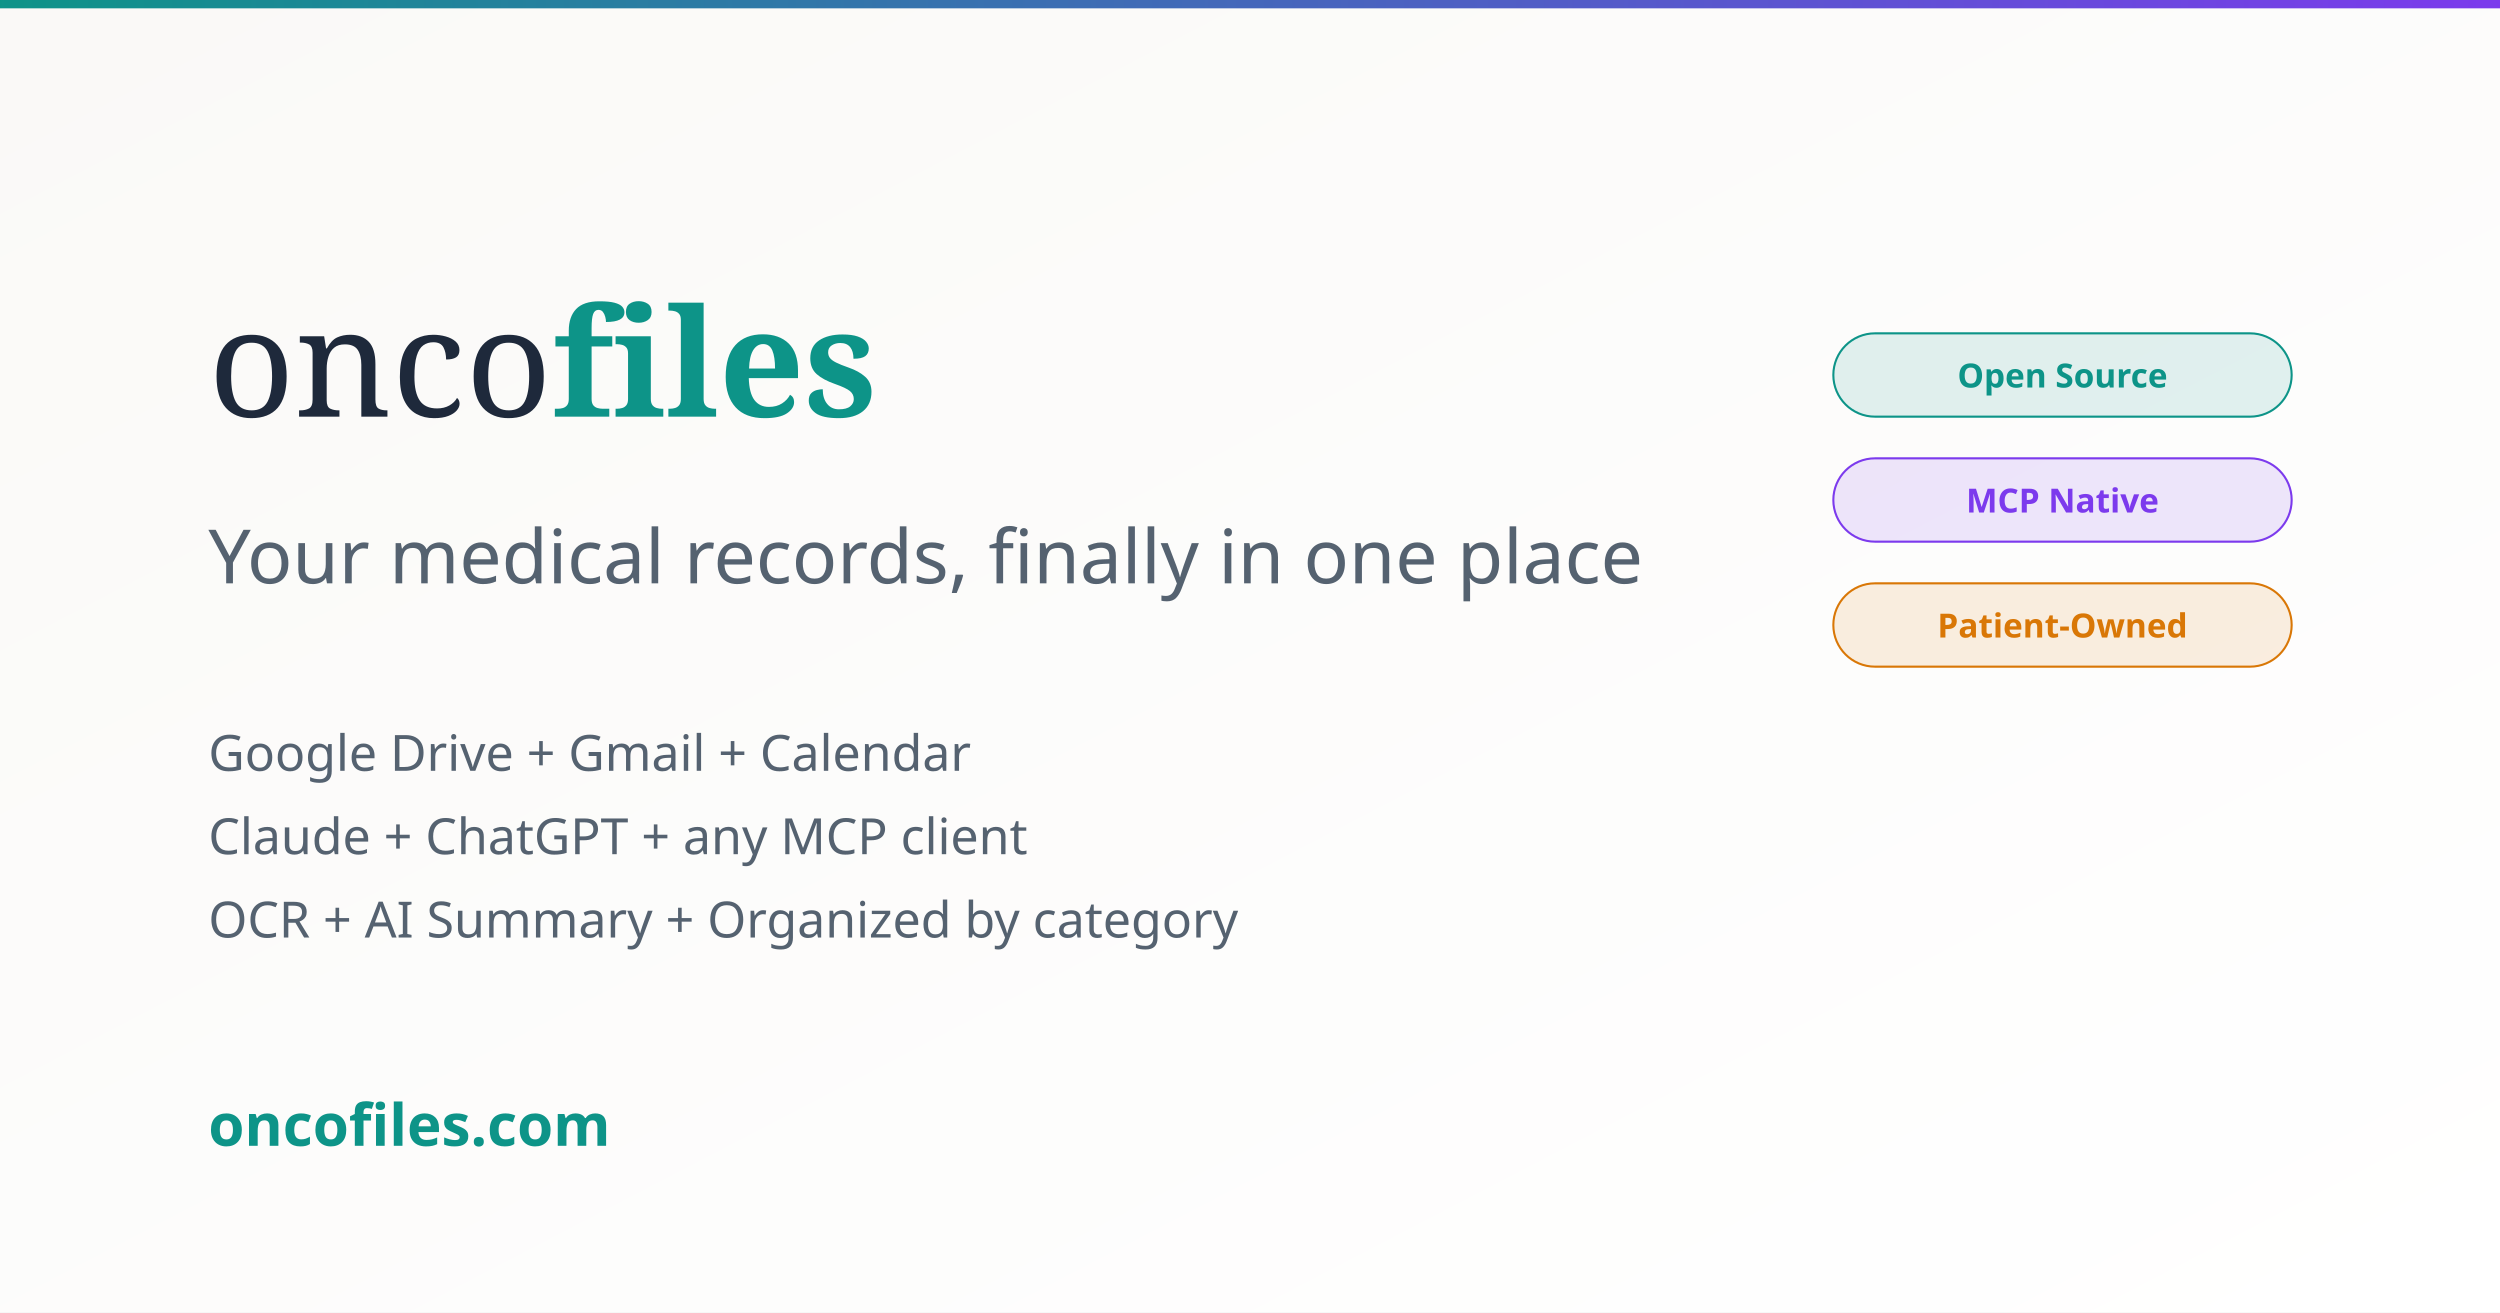
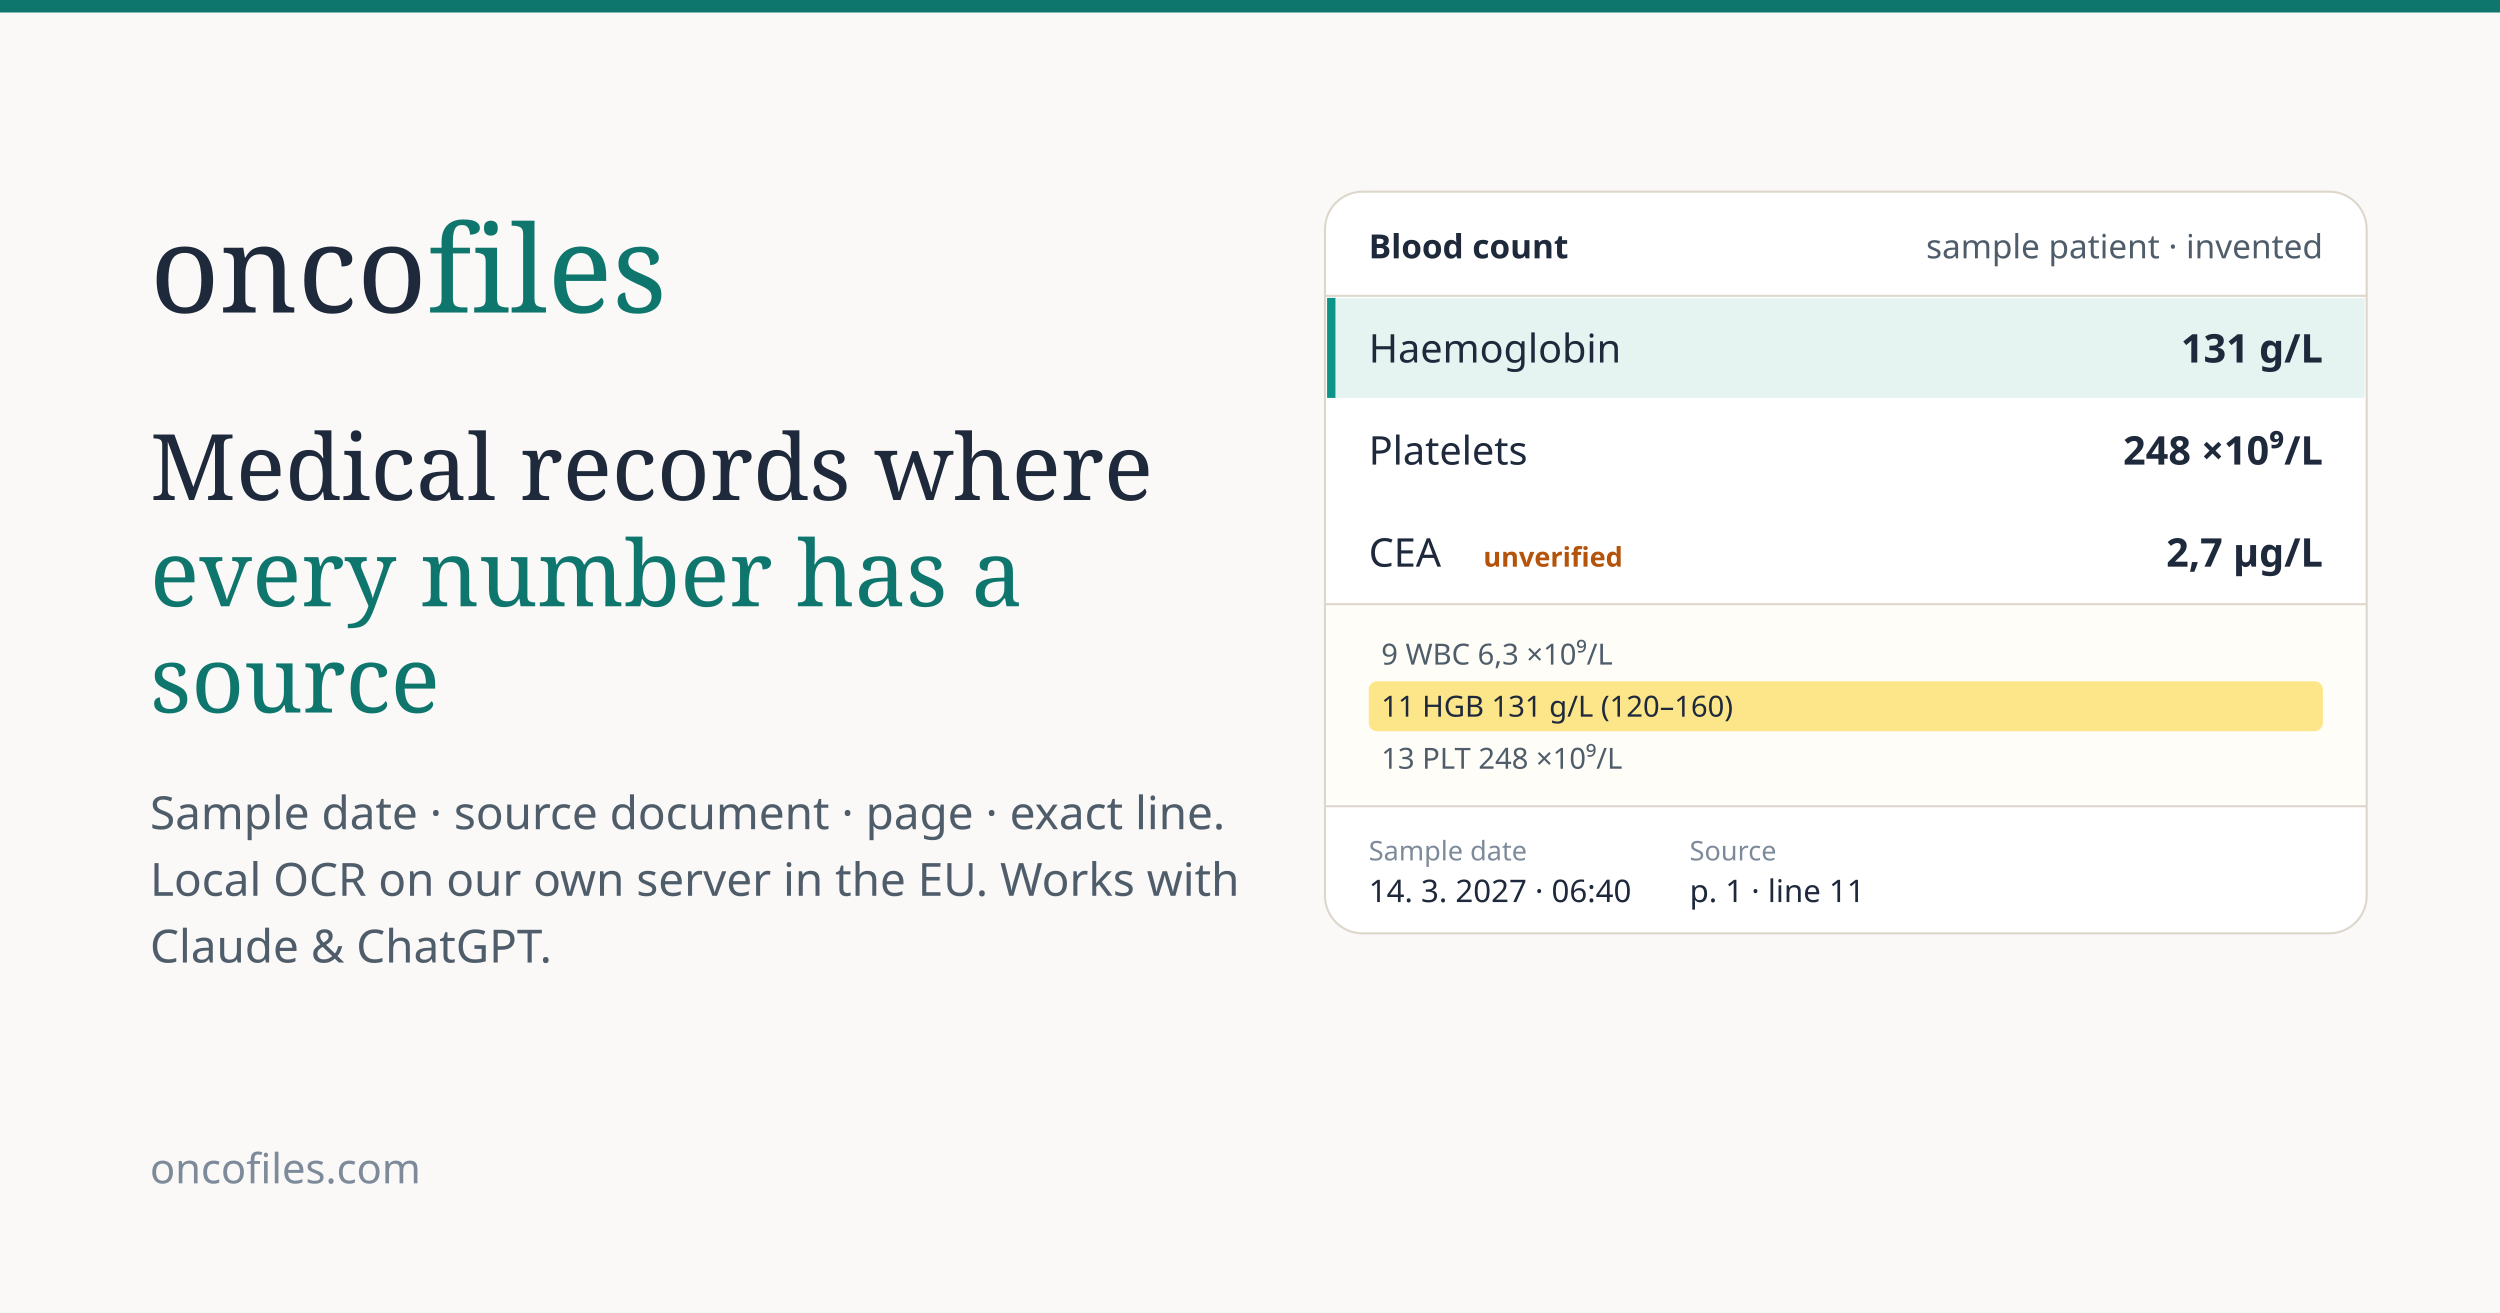
<svg xmlns="http://www.w3.org/2000/svg" width="1200" height="630" viewBox="0 0 1200 630">
-   <defs>
-     <linearGradient id="bg" x1="0%" y1="0%" x2="100%" y2="100%">
-       <stop offset="0%" style="stop-color:#faf9f7" />
-       <stop offset="100%" style="stop-color:#ffffff" />
-     </linearGradient>
-     <linearGradient id="accent" x1="0%" y1="0%" x2="100%" y2="0%">
-       <stop offset="0%" style="stop-color:#0d9488" />
-       <stop offset="100%" style="stop-color:#7c3aed" />
-     </linearGradient>
-   </defs>
-   <rect width="1200" height="630" fill="url(#bg)" />
-   <rect x="0" y="0" width="1200" height="4" fill="url(#accent)" />
-   <text x="100" y="200" font-family="'DM Serif Display', Georgia, serif" font-size="72" font-weight="400" fill="#1e293b">onco<tspan fill="#0d9488" font-weight="700">files</tspan>
+   <rect width="1200" height="630" fill="#faf9f7" />
+   <rect width="1200" height="6" fill="#0f766e" />
+   <text x="72" y="150" font-family="'DM Serif Display', Georgia, serif" font-size="58" fill="#1e293b">onco<tspan fill="#0f766e">files</tspan>
  </text>
-   <text x="100" y="280" font-family="'DM Sans', system-ui, sans-serif" font-size="36" fill="#556270">Your medical records, finally in one place</text>
-   <text x="100" y="370" font-family="'DM Sans', system-ui, sans-serif" font-size="24" fill="#556270">Google Drive + Gmail + Calendar</text>
-   <text x="100" y="410" font-family="'DM Sans', system-ui, sans-serif" font-size="24" fill="#556270">Claude + ChatGPT + any MCP client</text>
-   <text x="100" y="450" font-family="'DM Sans', system-ui, sans-serif" font-size="24" fill="#556270">OCR + AI Summary + Organized by category</text>
-   <text x="100" y="550" font-family="'DM Sans', system-ui, sans-serif" font-size="28" font-weight="600" fill="#0d9488">oncofiles.com</text>
-   <rect x="880" y="160" width="220" height="40" rx="20" fill="#0d9488" fill-opacity="0.12" stroke="#0d9488" stroke-width="1" />
-   <text x="990" y="186" font-family="'DM Sans', system-ui, sans-serif" font-size="16" fill="#0d9488" text-anchor="middle" font-weight="600">Open Source</text>
-   <rect x="880" y="220" width="220" height="40" rx="20" fill="#7c3aed" fill-opacity="0.12" stroke="#7c3aed" stroke-width="1" />
-   <text x="990" y="246" font-family="'DM Sans', system-ui, sans-serif" font-size="16" fill="#7c3aed" text-anchor="middle" font-weight="600">MCP Native</text>
-   <rect x="880" y="280" width="220" height="40" rx="20" fill="#d97706" fill-opacity="0.12" stroke="#d97706" stroke-width="1" />
-   <text x="990" y="306" font-family="'DM Sans', system-ui, sans-serif" font-size="16" fill="#d97706" text-anchor="middle" font-weight="600">Patient-Owned</text>
+   <text font-family="'DM Serif Display', Georgia, serif" font-size="44" fill="#1e293b">
+     <tspan x="72" y="240">Medical records where</tspan>
+     <tspan x="72" y="291" fill="#0f766e">every number has a</tspan>
+     <tspan x="72" y="342" fill="#0f766e">source</tspan>
+   </text>
+   <text font-family="'DM Sans', system-ui, sans-serif" font-size="22" fill="#4f5d6b">
+     <tspan x="72" y="398">Sample date · source document · page · exact line.</tspan>
+     <tspan x="72" y="430">Local OCR on our own server in the EU. Works with</tspan>
+     <tspan x="72" y="462">Claude &amp; ChatGPT.</tspan>
+   </text>
+   <text x="72" y="568" font-family="'DM Sans', system-ui, sans-serif" font-size="20" fill="#7d8a99">oncofiles.com</text>
+   <g font-family="'IBM Plex Sans', 'DM Sans', system-ui, sans-serif">
+     <rect x="636" y="92" width="500" height="356" rx="18" fill="#ffffff" stroke="#ddd6cb" />
+     <text x="657" y="124" font-size="16" font-weight="700" fill="#1e293b">Blood count</text>
+     <text x="1115" y="124" font-size="16" fill="#4f5d6b" text-anchor="end">sample patient · invented</text>
+     <line x1="636" y1="142" x2="1136" y2="142" stroke="#ddd6cb" />
+     <rect x="637" y="143" width="498" height="48" fill="#e5f3f1" />
+     <rect x="637" y="143" width="4" height="48" fill="#0d9488" />
+     <text x="657" y="174" font-size="19" fill="#1e293b">Haemoglobin</text>
+     <text x="1115" y="174" font-size="19" font-weight="600" fill="#1e293b" text-anchor="end">131 g/L</text>
+     <text x="657" y="223" font-size="19" fill="#1e293b">Platelets</text>
+     <text x="1115" y="223" font-size="19" font-weight="600" fill="#1e293b" text-anchor="end">248 ×10⁹/L</text>
+     <text x="657" y="272" font-size="19" fill="#1e293b">CEA</text>
+     <text x="712" y="272" font-size="13" font-weight="600" fill="#b45309">unverified</text>
+     <text x="1115" y="272" font-size="19" font-weight="600" fill="#1e293b" text-anchor="end">2,7 µg/L</text>
+     <rect x="637" y="290" width="498" height="96" fill="#fffdf8" />
+     <line x1="636" y1="290" x2="1136" y2="290" stroke="#ddd6cb" />
+     <text x="663" y="319" font-size="14" fill="#4f5d6b">9   WBC  6,3  ×10⁹/L</text>
+     <rect x="657" y="327" width="458" height="24" rx="4" fill="#fde68a" />
+     <text x="663" y="344" font-size="14" fill="#1e293b">11  HGB  131  g/L  (120–160)</text>
+     <text x="663" y="369" font-size="14" fill="#4f5d6b">13  PLT  248  ×10⁹/L</text>
+     <line x1="636" y1="387" x2="1136" y2="387" stroke="#ddd6cb" />
+     <text x="657" y="413" font-size="13" fill="#7d8a99">Sample date</text>
+     <text x="657" y="433" font-size="15" font-weight="500" fill="#1e293b">14. 3. 2027 · 06:40</text>
+     <text x="811" y="413" font-size="13" fill="#7d8a99">Source</text>
+     <text x="811" y="433" font-size="15" font-weight="500" fill="#1e293b">p. 1 · line 11</text>
+   </g>
</svg>
